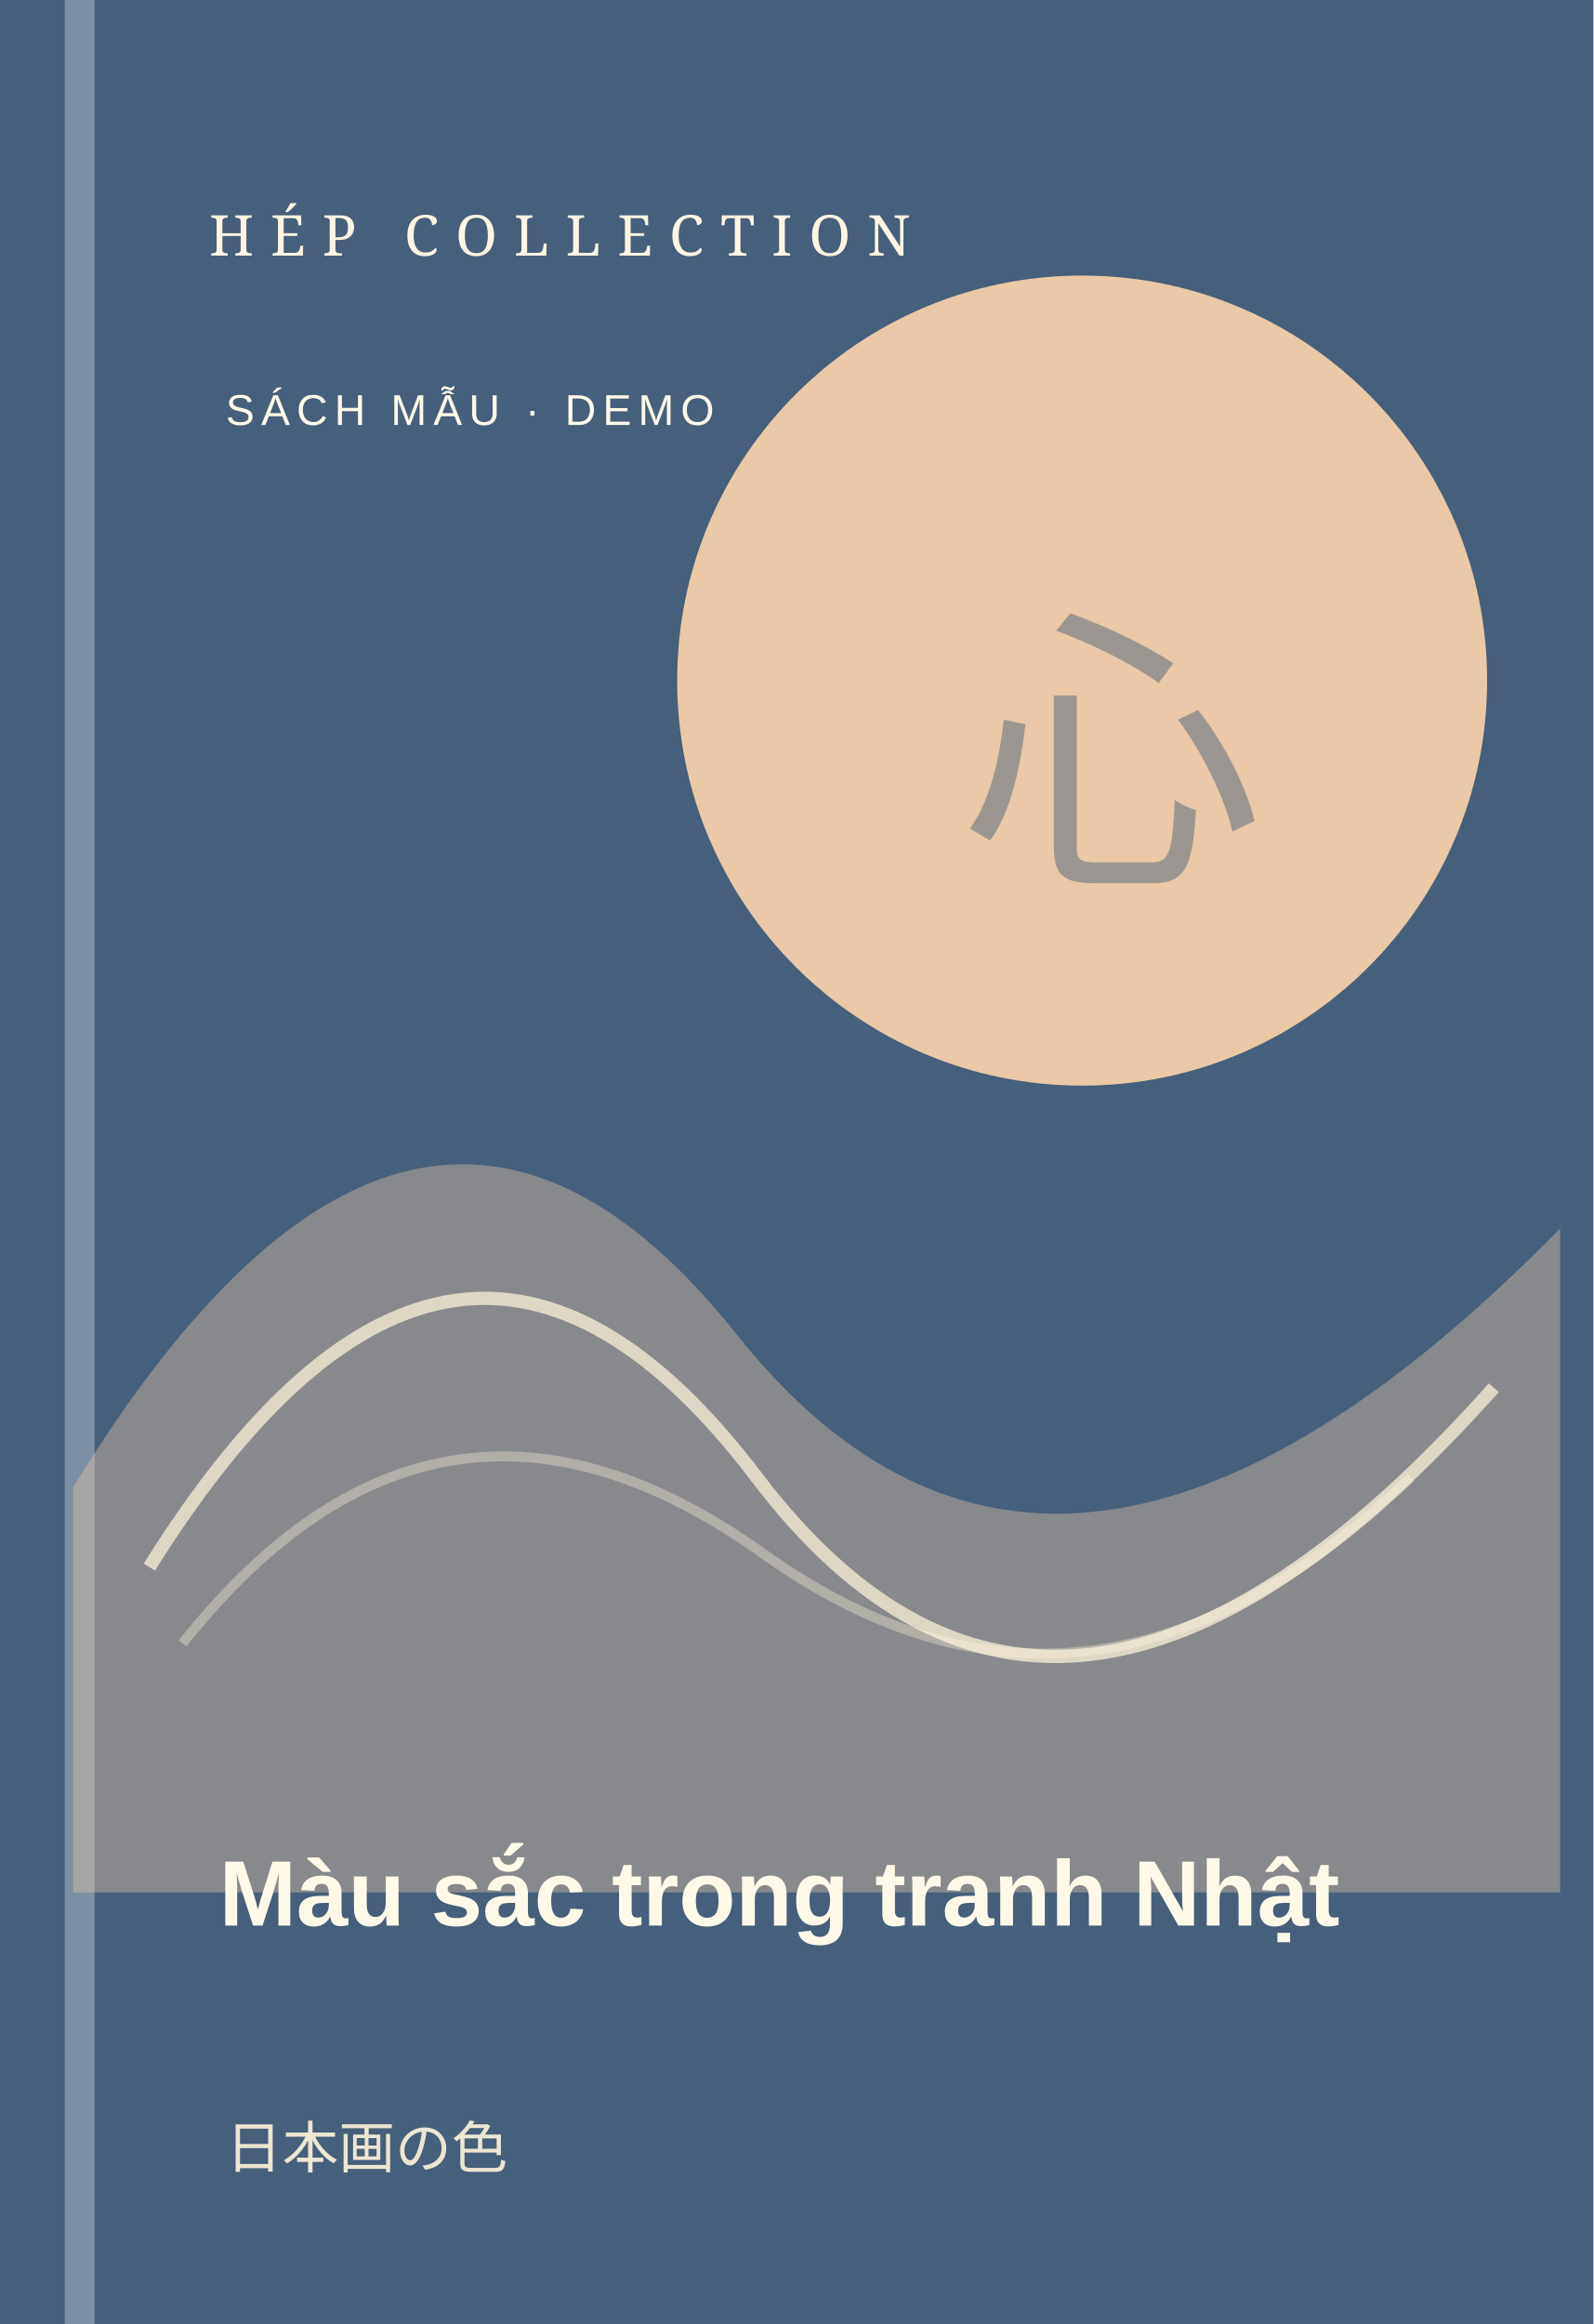
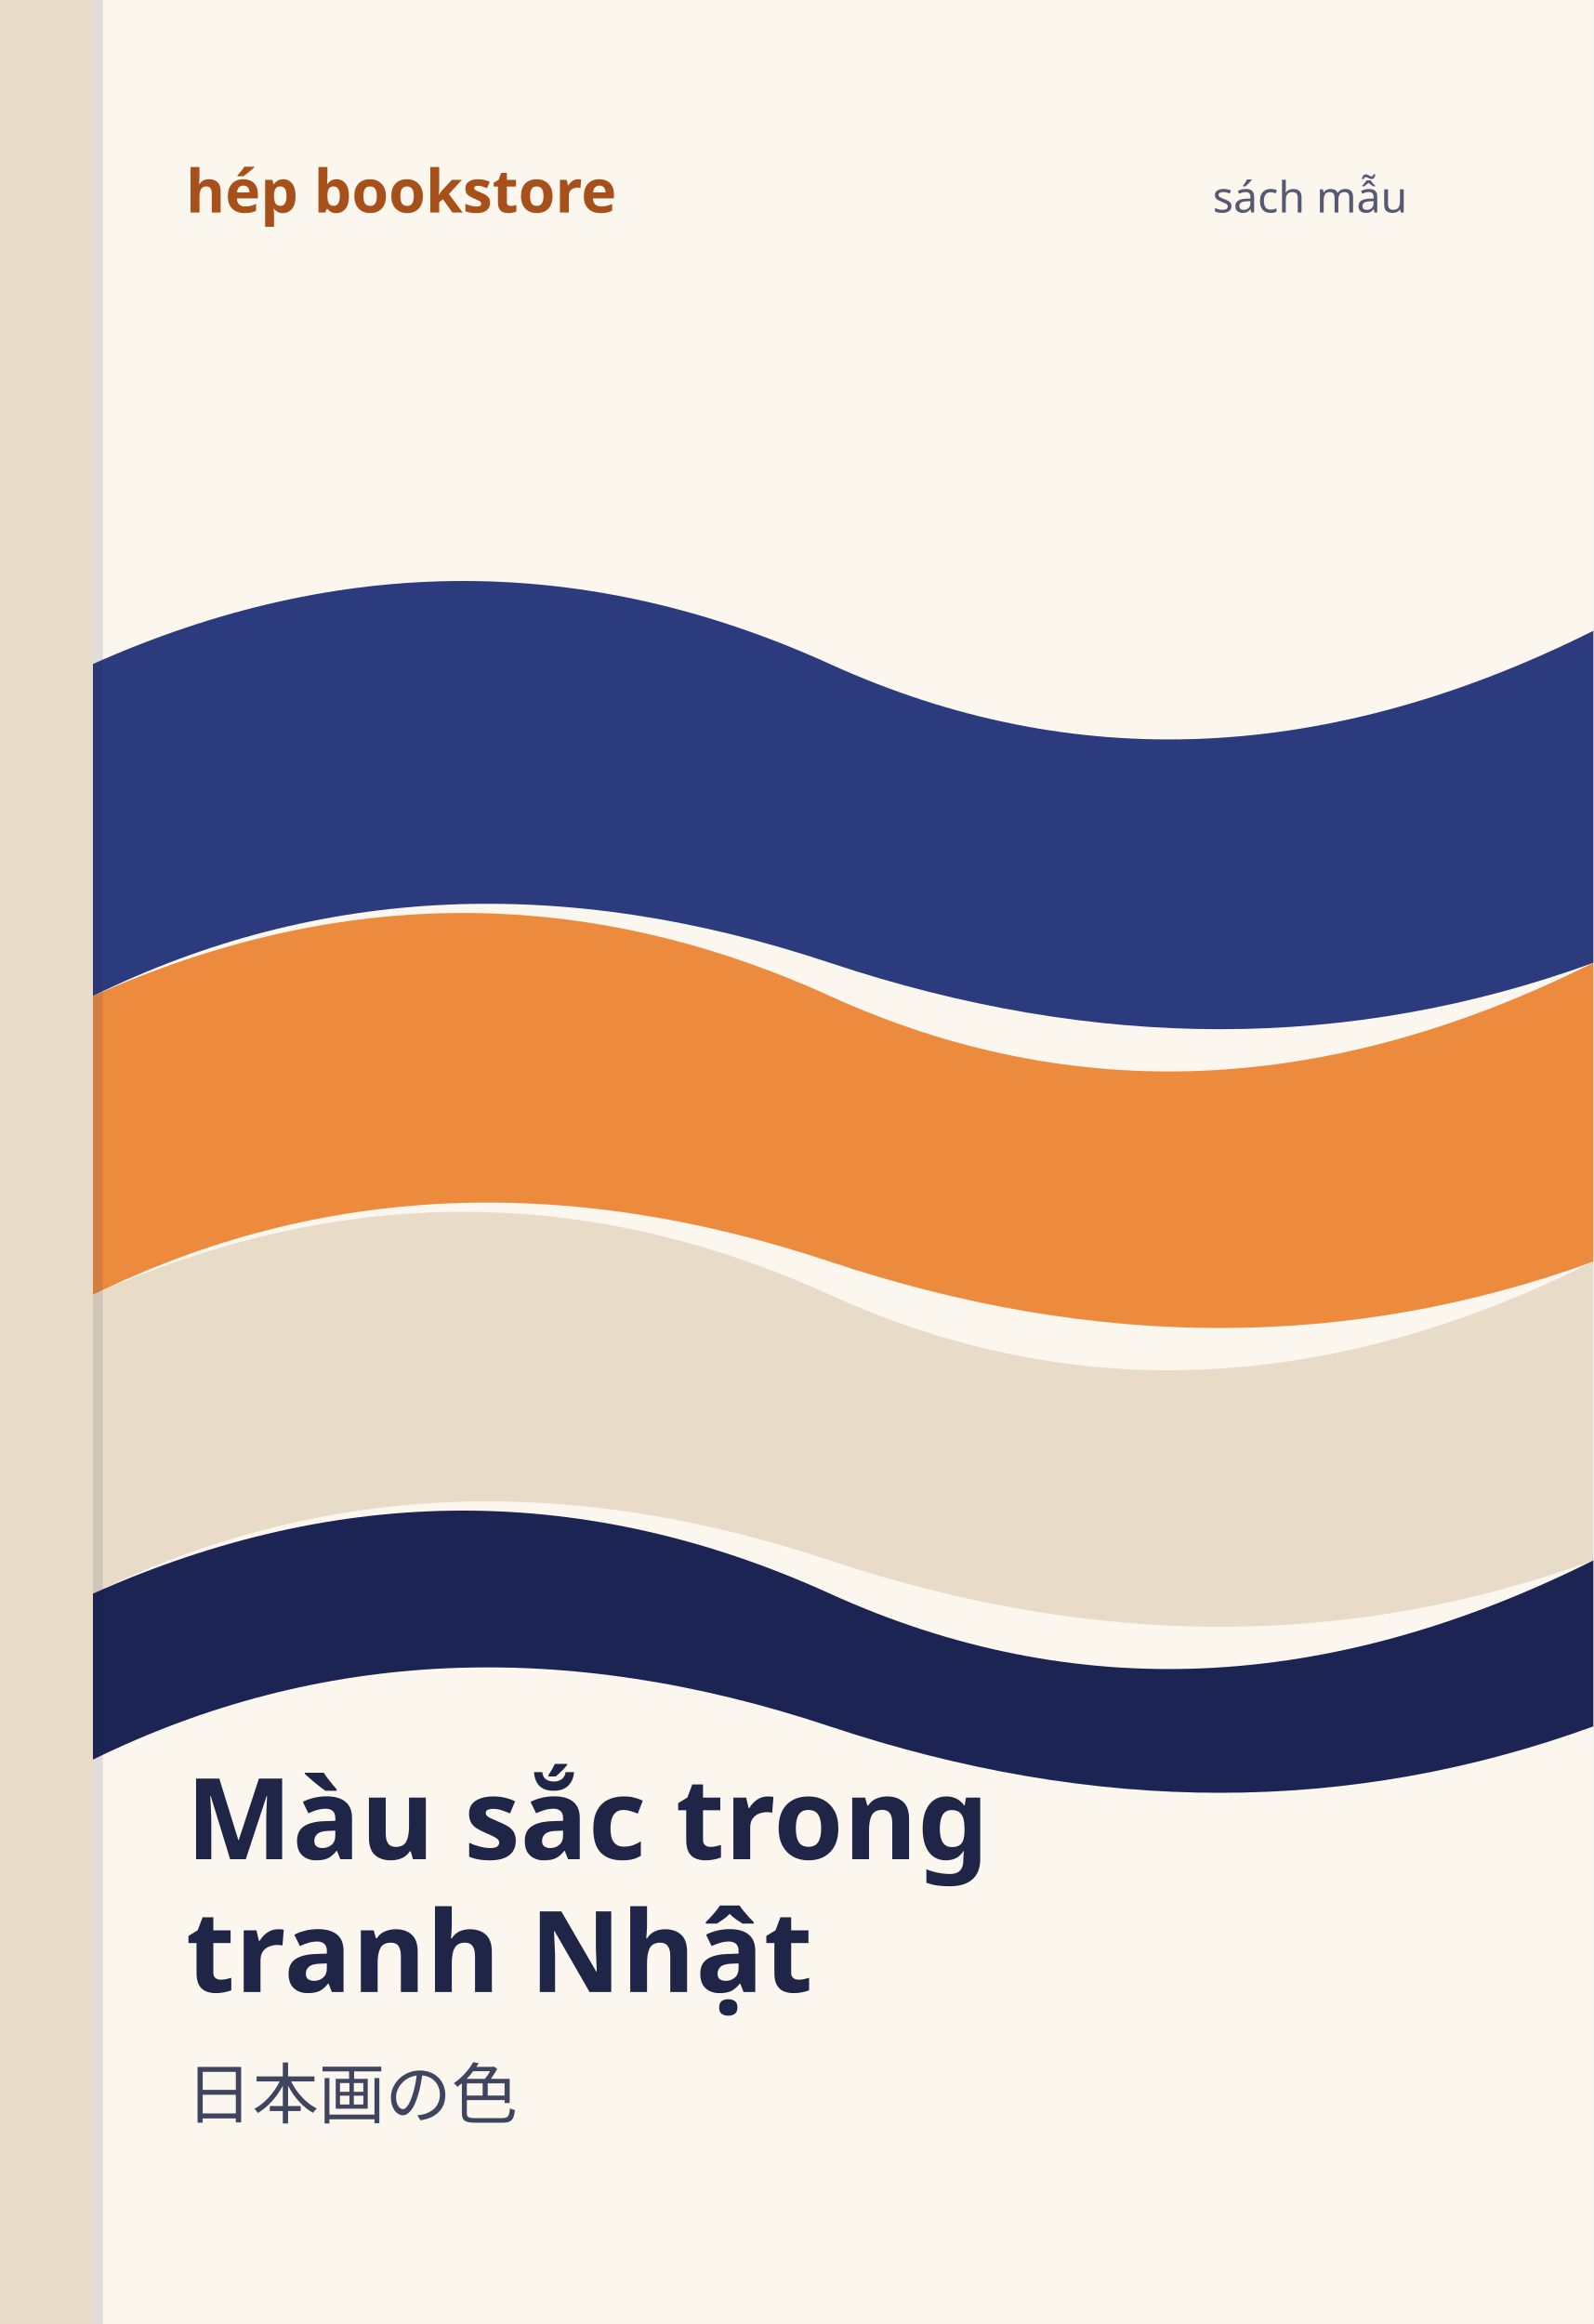
<svg xmlns="http://www.w3.org/2000/svg" width="480" height="700" viewBox="0 0 480 700" role="img" aria-label="Bìa minh họa Màu sắc trong tranh Nhật">
-   <rect width="480" height="700" fill="#465f7a" />
-   <path d="M24 0 L24 700" stroke="#ffffff" stroke-opacity=".3" stroke-width="9" />
-   <circle cx="326" cy="205" r="122" fill="#e9c9a7" />
-   <path d="M22 448 Q125 280 222 402 T470 370 L470 570 L22 570" fill="#e9c9a7" fill-opacity=".4" />
-   <path d="M45 472 Q137 325 228 445 T450 418" fill="none" stroke="#fff5dc" stroke-opacity=".72" stroke-width="4" />
-   <path d="M55 495 Q132 398 230 468 T425 445" fill="none" stroke="#fff5dc" stroke-opacity=".35" stroke-width="3" />
-   <text x="63" y="77" font-family="Georgia,serif" font-size="17" letter-spacing="5" fill="#fff5e3">HÉP COLLECTION</text>
-   <text x="66" y="580" font-family="Arial,sans-serif" font-weight="bold" font-size="28" fill="#fff9e9">Màu sắc trong tranh Nhật</text>
-   <text x="66" y="615" font-family="Arial,sans-serif" font-weight="bold" font-size="26" fill="#fff9e9" />
-   <text x="68" y="653" font-family="sans-serif" font-size="17" fill="#fff5dc" opacity=".9">日本画の色</text>
-   <text x="290" y="260" font-family="serif" font-size="90" fill="#465f7a" fill-opacity=".48">心</text>
-   <text x="68" y="128" font-family="Arial" font-size="13" fill="#fff9e9" letter-spacing="2">SÁCH MẪU · DEMO</text>
+   <rect width="480" height="700" fill="#fbf6ee" />
+   <path d="M28 200 Q140 150 250 200 T480 190 V290 Q370 330 250 290 T28 300Z" fill="#2c3a7e" />
+   <path d="M28 300 Q140 250 250 300 T480 290 V380 Q370 420 250 380 T28 390Z" fill="#ec8a3d" />
+   <path d="M28 390 Q140 340 250 390 T480 380 V470 Q370 510 250 470 T28 480Z" fill="#e8dcc9" />
+   <path d="M28 480 Q140 430 250 480 T480 470 V520 Q370 560 250 520 T28 530Z" fill="#1b2452" />
+   <rect width="28" height="700" fill="#e8dcc9" />
+   <rect x="28" width="3" height="700" fill="#1f2547" fill-opacity=".12" />
+   <text x="56" y="64" font-family="'Baloo 2','Be Vietnam Pro','Segoe UI',system-ui,sans-serif" font-weight="600" font-size="18" fill="#a8501a">hép bookstore</text>
+   <text x="424" y="64" text-anchor="end" font-family="'Baloo 2','Be Vietnam Pro','Segoe UI',system-ui,sans-serif" font-size="13" fill="#1f2547" fill-opacity=".75">sách mẫu</text>
+   <text x="56" y="560" font-family="'Baloo 2','Be Vietnam Pro','Segoe UI',system-ui,sans-serif" font-weight="700" font-size="34" fill="#1f2547">Màu sắc trong</text>
+   <text x="56" y="600" font-family="'Baloo 2','Be Vietnam Pro','Segoe UI',system-ui,sans-serif" font-weight="700" font-size="34" fill="#1f2547">tranh Nhật</text>
+   <text x="56" y="638" font-family="'Zen Maru Gothic','Hiragino Maru Gothic ProN','Noto Sans JP',sans-serif" font-weight="500" font-size="20" fill="#1f2547" fill-opacity=".85" lang="ja">日本画の色</text>
</svg>
